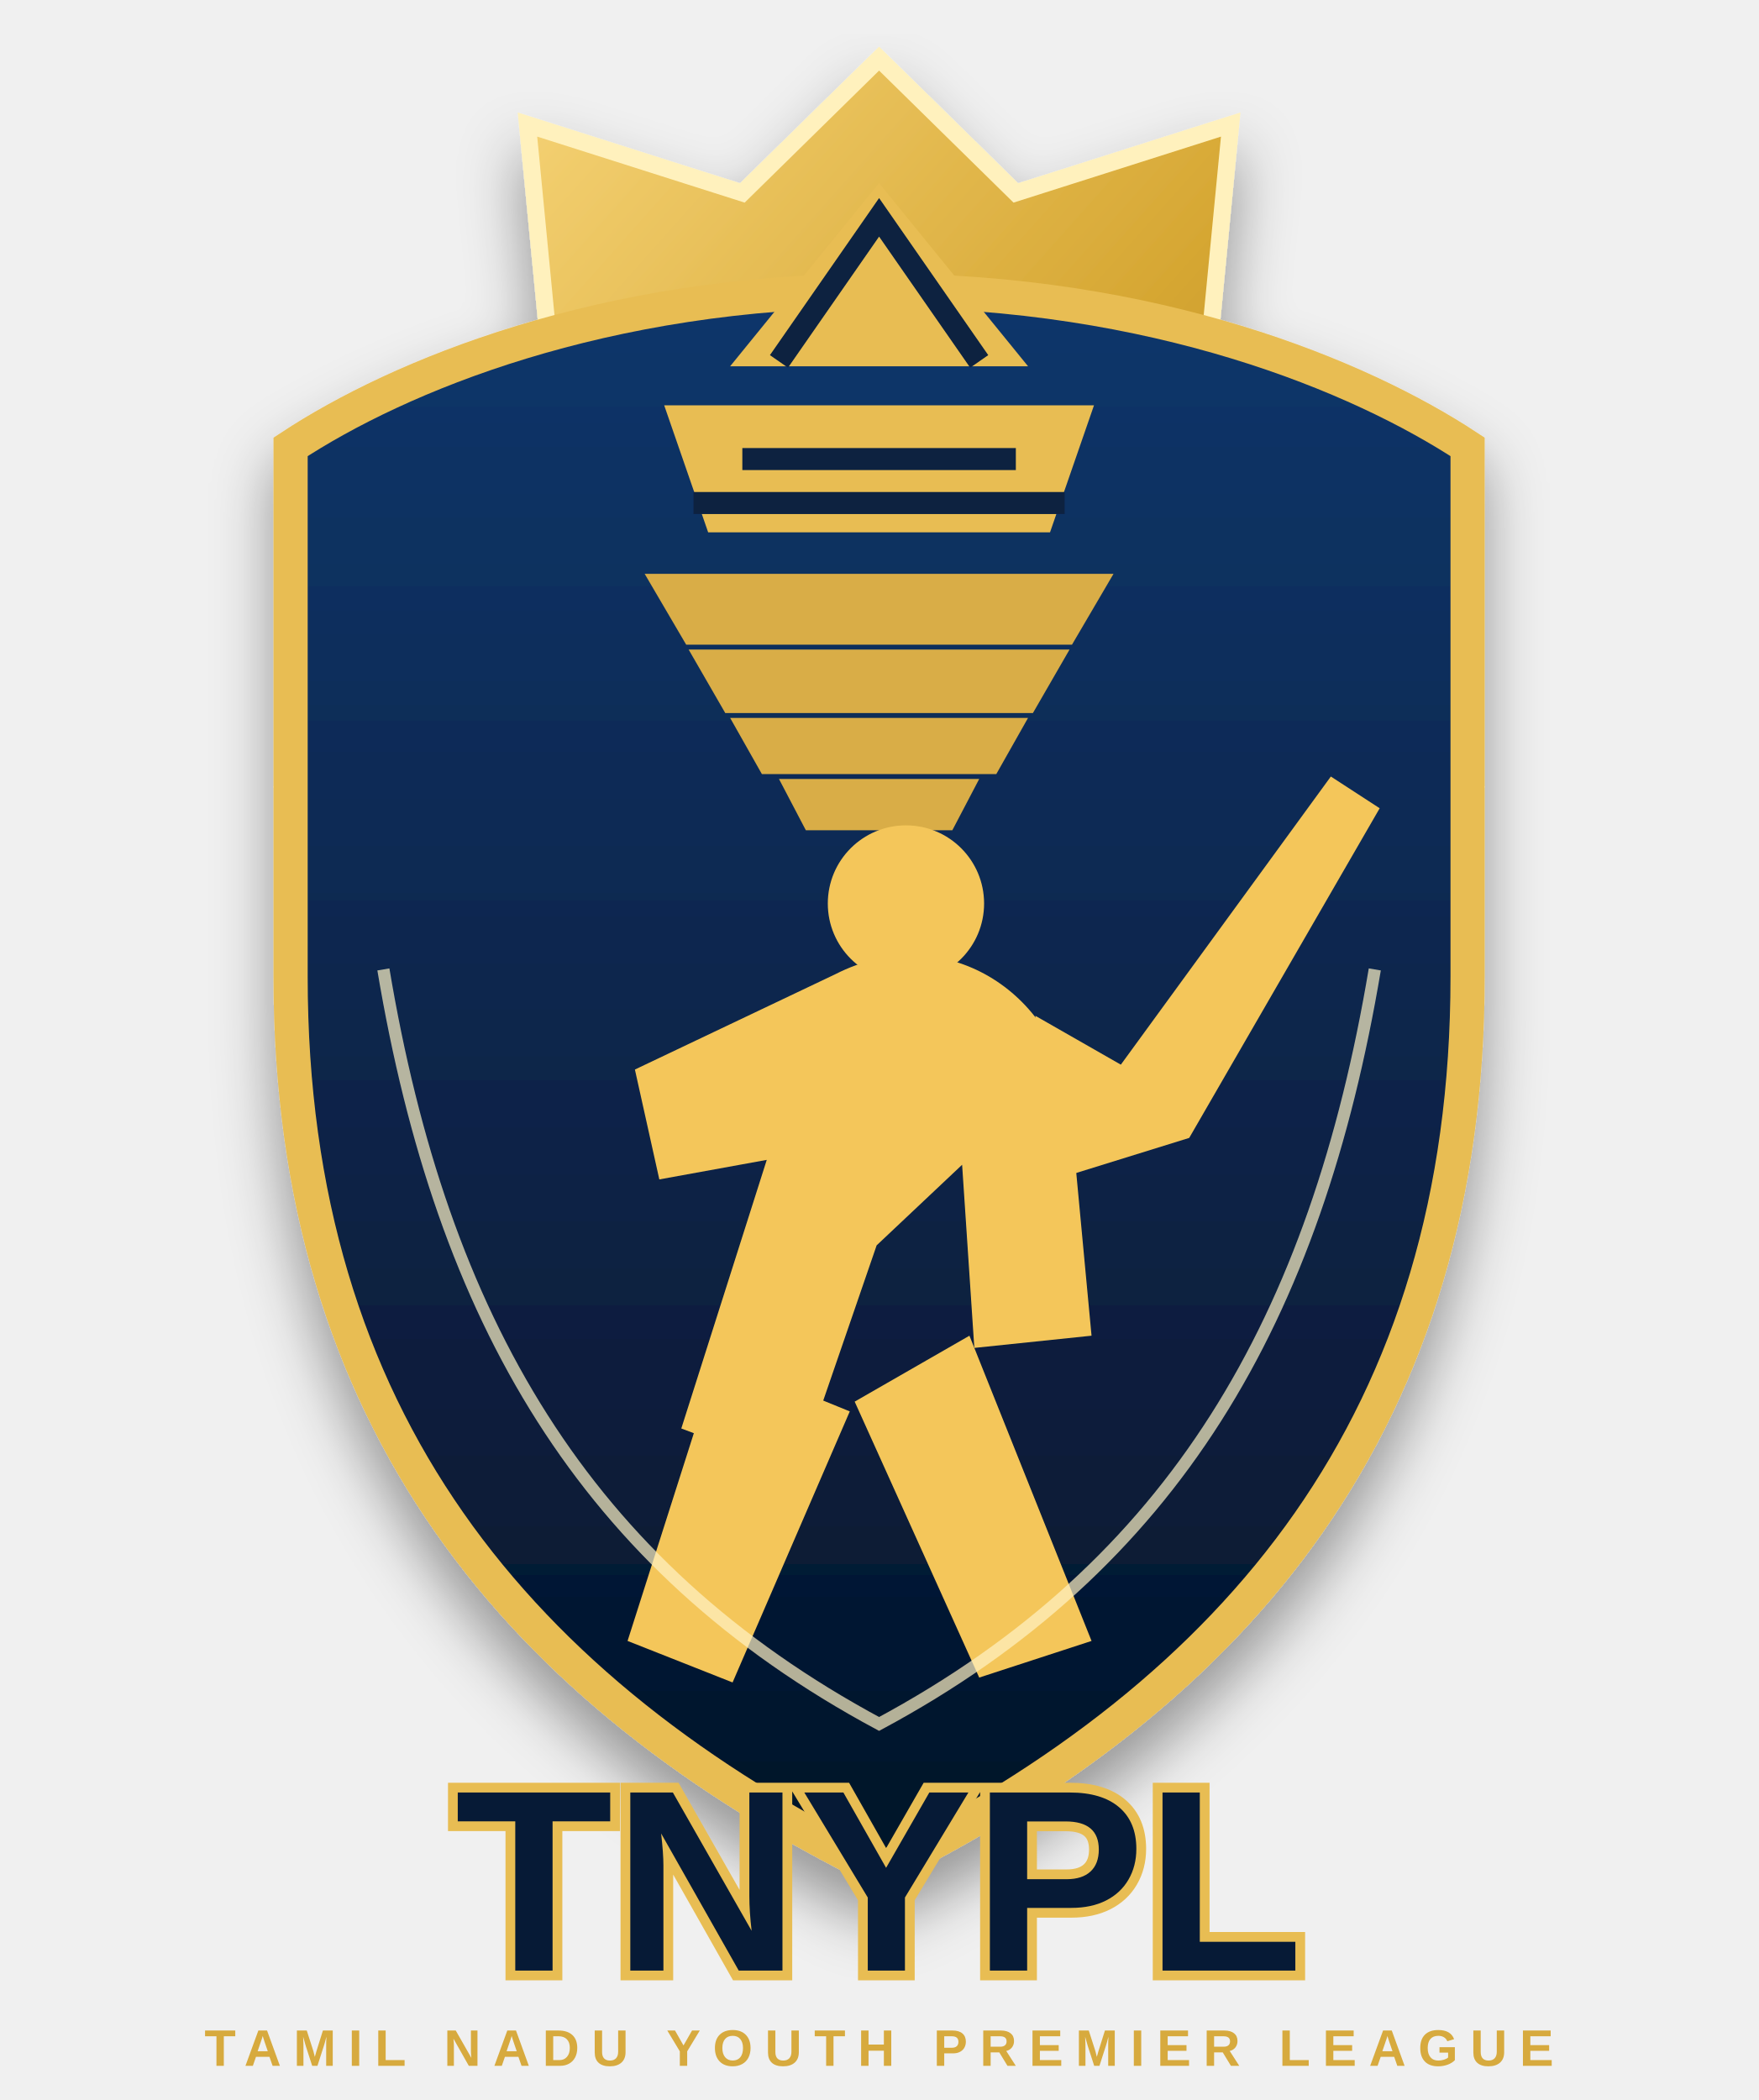
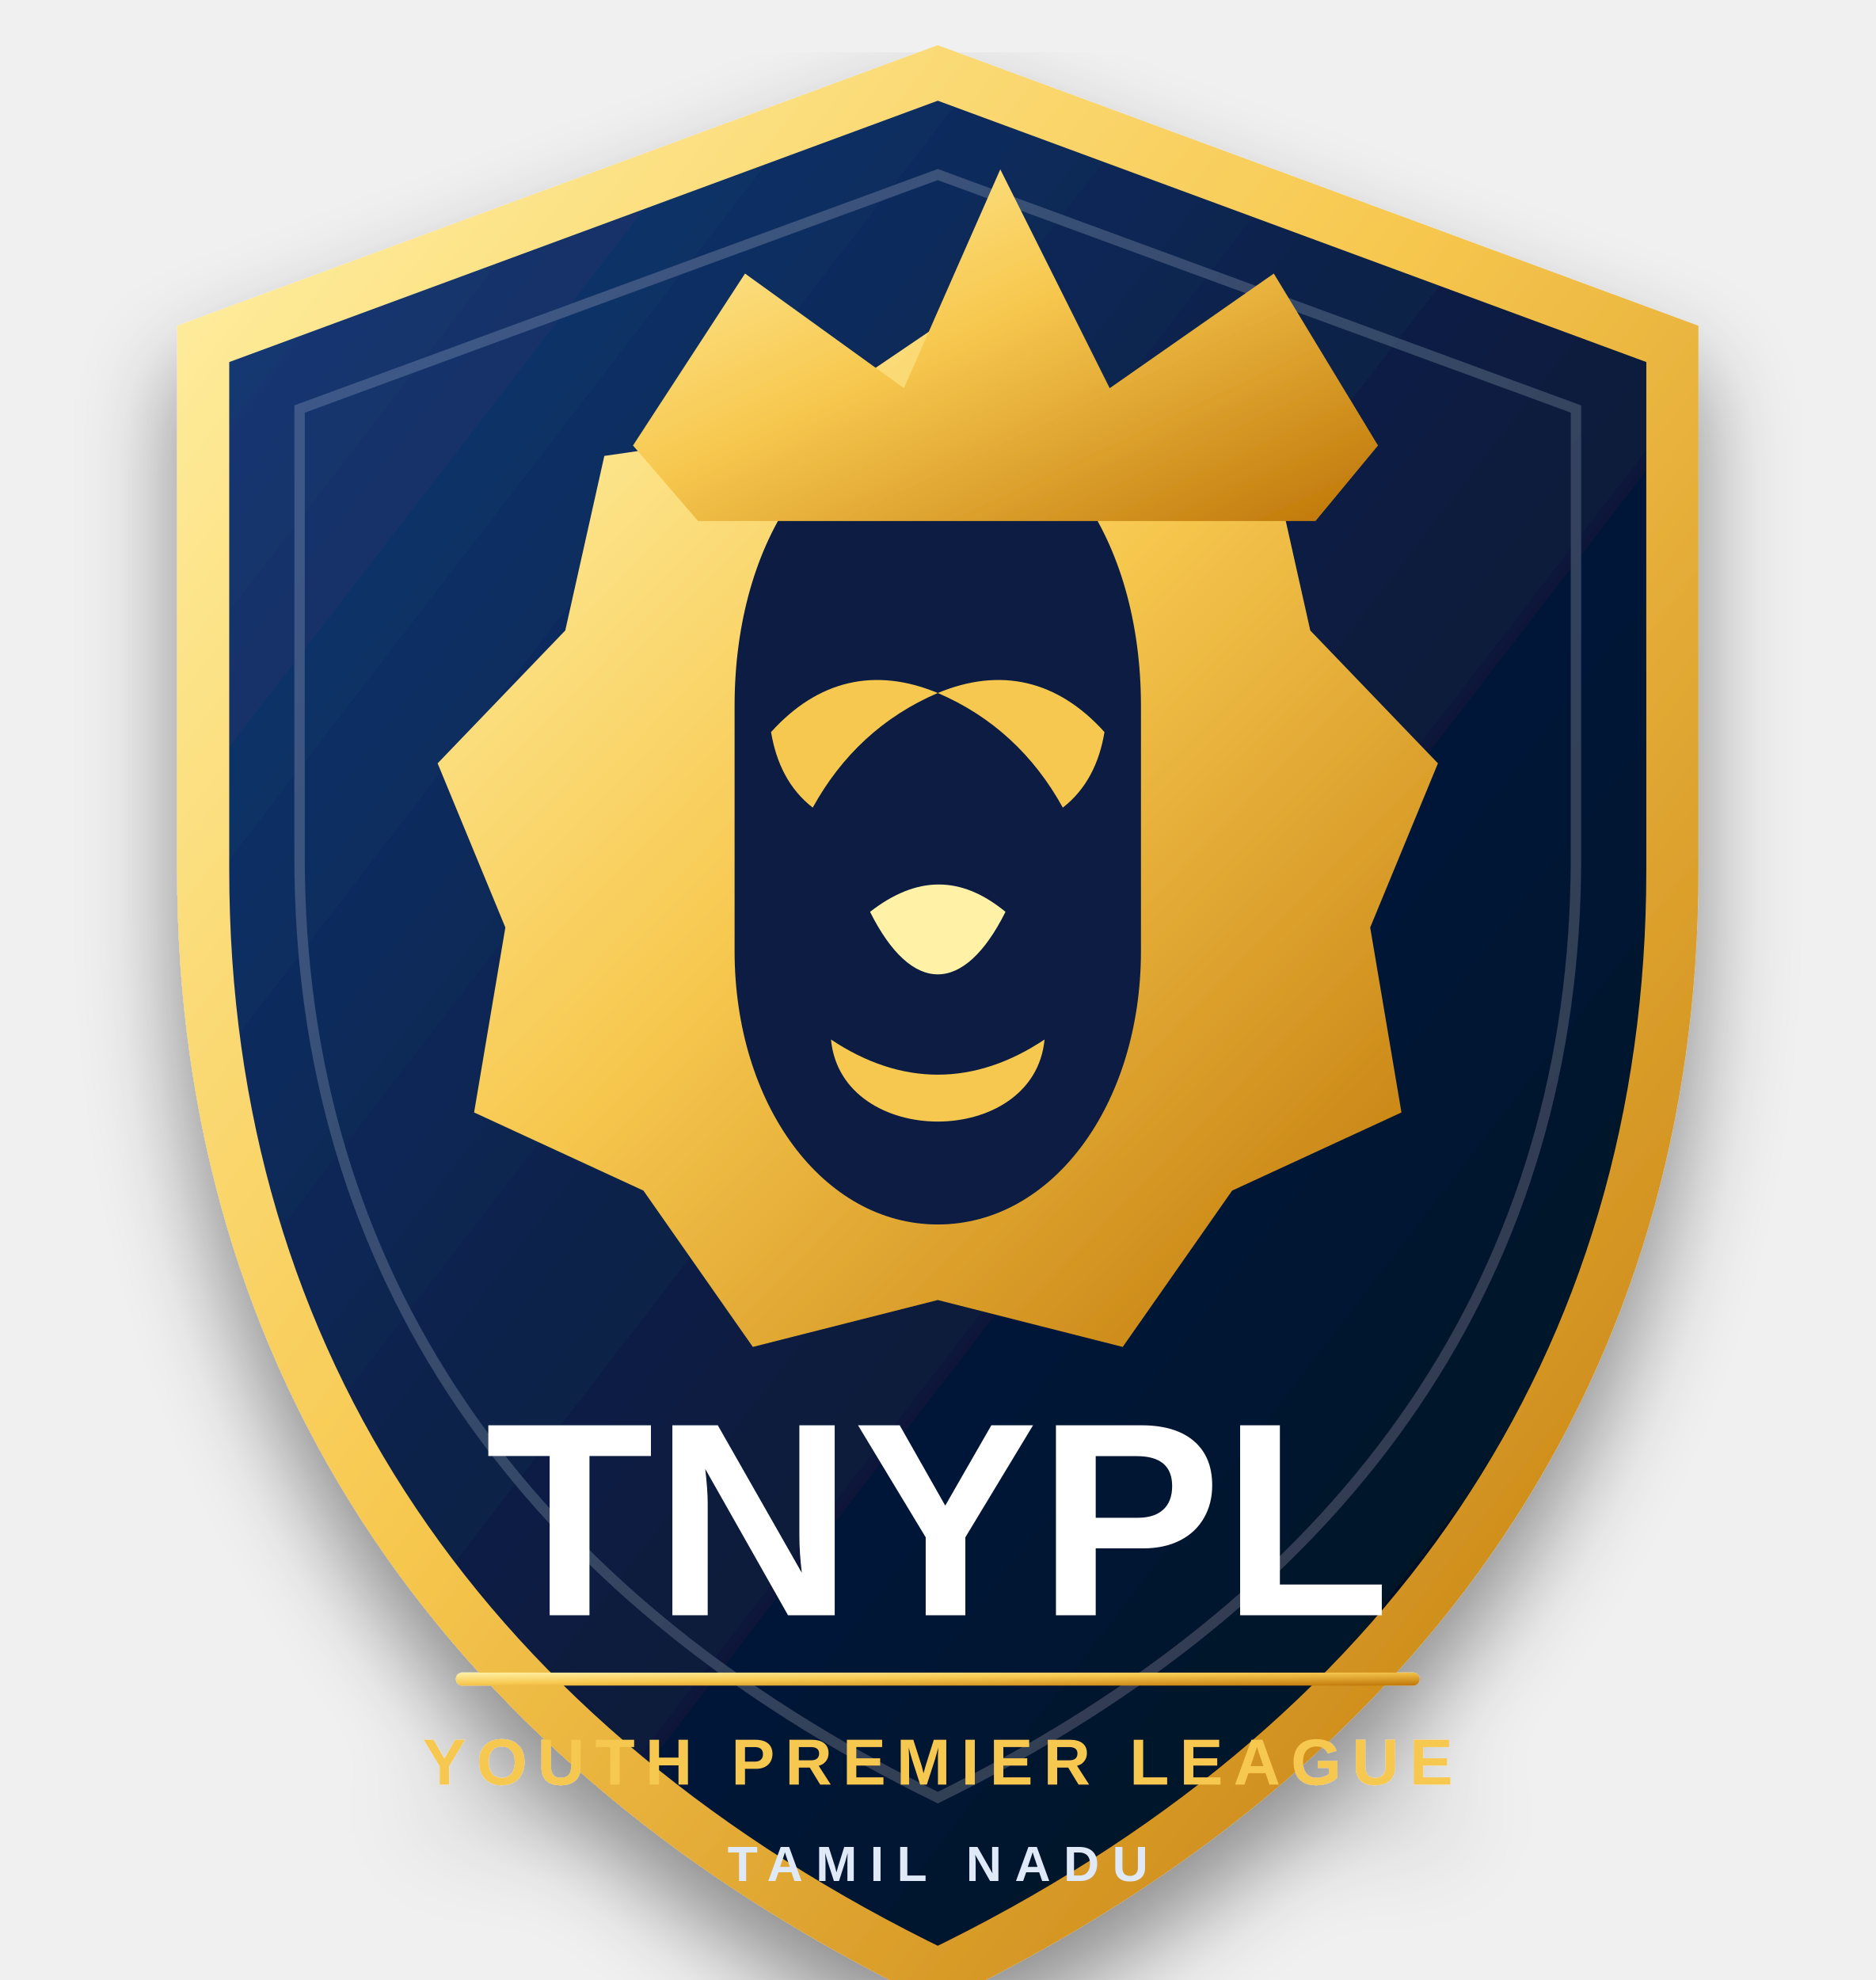
- <svg xmlns="http://www.w3.org/2000/svg" viewBox="0 0 720 860" role="img" aria-labelledby="t d">
+ <svg xmlns="http://www.w3.org/2000/svg" viewBox="0 0 720 760">
  <defs>
+     <linearGradient id="n" x1="0" y1="0" x2="1" y2="1">
+       <stop stop-color="#173d7d" />
+       <stop offset=".55" stop-color="#071b3d" />
+       <stop offset="1" stop-color="#020a18" />
+     </linearGradient>
    <linearGradient id="g" x1="0" y1="0" x2="1" y2="1">
-       <stop stop-color="#ffe08a" />
-       <stop offset=".45" stop-color="#d6a733" />
-       <stop offset="1" stop-color="#8c5d10" />
+       <stop stop-color="#fff1a6" />
+       <stop offset=".45" stop-color="#f7c84f" />
+       <stop offset="1" stop-color="#be7507" />
    </linearGradient>
-     <linearGradient id="n" x1="0" y1="0" x2="0" y2="1">
-       <stop stop-color="#11366b" />
-       <stop offset="1" stop-color="#041328" />
-     </linearGradient>
-     <filter id="s">
-       <feDropShadow dx="0" dy="14" stdDeviation="12" flood-opacity=".38" />
+     <filter id="s" x="-35%" y="-35%" width="170%" height="170%">
+       <feDropShadow dx="0" dy="20" stdDeviation="18" flood-color="#000" flood-opacity=".42" />
    </filter>
  </defs>
  <g filter="url(#s)">
-     <path d="M360 24l56 55 88-28-9 93 89 30-47 80 66 68-72 59 26 91-91 14-21 91-85-35-85 35-21-91-91-14 26-91-72-59 66-68-47-80 89-30-9-93 88 28z" fill="url(#g)" stroke="#fff1bd" stroke-width="7" />
-     <path d="M360 119c113 0 197 35 241 64v217c0 181-93 293-241 366C212 693 119 581 119 400V183c44-29 128-64 241-64z" fill="url(#n)" stroke="#e8bd53" stroke-width="14" />
-     <path d="M272 166h176l-18 52H290zM299 150h122l-61-75z" fill="#e8bd53" />
-     <path d="M319 148l41-59 41 59M284 206h152M304 188h112" stroke="#082041" stroke-width="9" fill="none" />
-     <g fill="#d9ad46">
-       <path d="M264 235h192l-17 29H281z" />
-       <path d="M282 266h156l-15 26H297z" />
-       <path d="M299 294h122l-13 23h-96z" />
-       <path d="M319 319h82l-11 21h-60z" />
-     </g>
-     <g fill="#f4c65a">
-       <circle cx="371" cy="370" r="32" />
-       <path d="M342 399c45-23 91 8 96 52l9 96-48 5-5-75-35 33-32 93-48-18 35-110-44 8-10-45z" />
-       <path d="M424 416l35 20 86-118 20 13-78 135-58 18z" />
-       <path d="M348 578l-48 111-43-17 37-116zM397 547l50 125-46 15-51-113z" />
-     </g>
-     <path d="M157 397c24 143 82 244 203 309 121-65 179-166 203-309" fill="none" stroke="#fff2c4" stroke-width="5" opacity=".7" />
+     <path d="M360 28 642 132v202c0 190-102 337-282 424C180 671 78 524 78 334V132z" fill="url(#n)" stroke="url(#g)" stroke-width="20" />
+     <path d="M360 67 605 157v172c0 158-84 282-245 361-161-79-245-203-245-361V157z" fill="none" stroke="#fff" stroke-opacity=".18" stroke-width="4" />
+     <path d="M360 125 419 165 488 175 503 242 552 293 526 356 538 427 473 457 431 517 360 499 289 517 247 457 182 427 194 356 168 293 217 242 232 175 301 165z" fill="url(#g)" />
+     <path d="M282 271c0-65 34-112 78-112s78 47 78 112v94c0 59-34 105-78 105s-78-46-78-105z" fill="#081d43" />
+     <path d="M296 281c18-20 40-25 64-15-21 9-37 24-48 44-9-7-14-17-16-29zm128 0c-18-20-40-25-64-15 21 9 37 24 48 44 9-7 14-17 16-29z" fill="#f7c84f" />
+     <path d="M334 350c18-14 35-14 52 0-8 16-17 24-26 24s-18-8-26-24z" fill="#fff1a6" />
+     <path d="M319 399c27 18 55 18 82 0-4 42-78 42-82 0z" fill="#f7c84f" />
+     <path d="M243 171 286 105l61 44 37-84 42 84 63-44 40 66-24 29H268z" fill="url(#g)" />
+     <text x="360" y="620" text-anchor="middle" font-family="Arial Black,Arial" font-size="106" font-weight="900" fill="#fff">TNYPL</text>
+     <rect x="175" y="642" width="370" height="5" rx="2.5" fill="url(#g)" />
+     <text x="360" y="685" text-anchor="middle" font-family="Arial" font-size="25" font-weight="800" letter-spacing="4" fill="#f7c84f">YOUTH PREMIER LEAGUE</text>
+     <text x="360" y="722" text-anchor="middle" font-family="Arial" font-size="19" font-weight="700" letter-spacing="5" fill="#dfe9f7">TAMIL NADU</text>
  </g>
-   <text x="360" y="807" text-anchor="middle" font-family="Arial Black,Arial" font-size="106" font-weight="900" fill="#061a36" stroke="#e8bd53" stroke-width="8" paint-order="stroke">TNYPL</text>
-   <text x="360" y="846" text-anchor="middle" font-family="Arial" font-size="21" font-weight="700" letter-spacing="5" fill="#d7aa3e">TAMIL NADU YOUTH PREMIER LEAGUE</text>
</svg>
